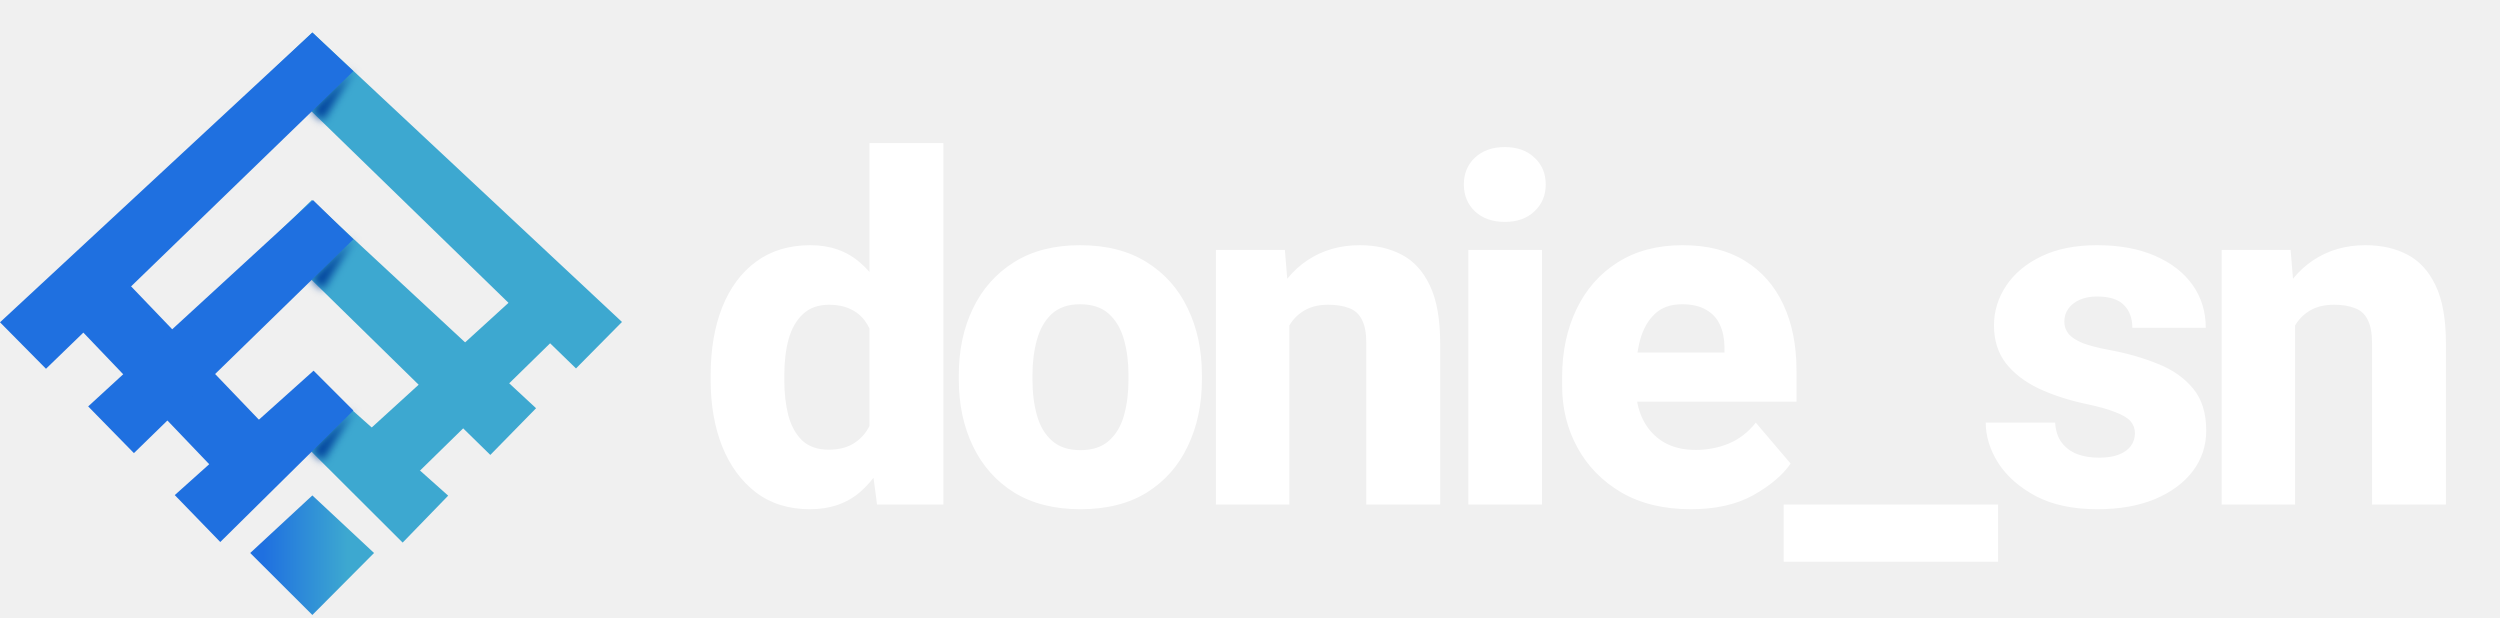
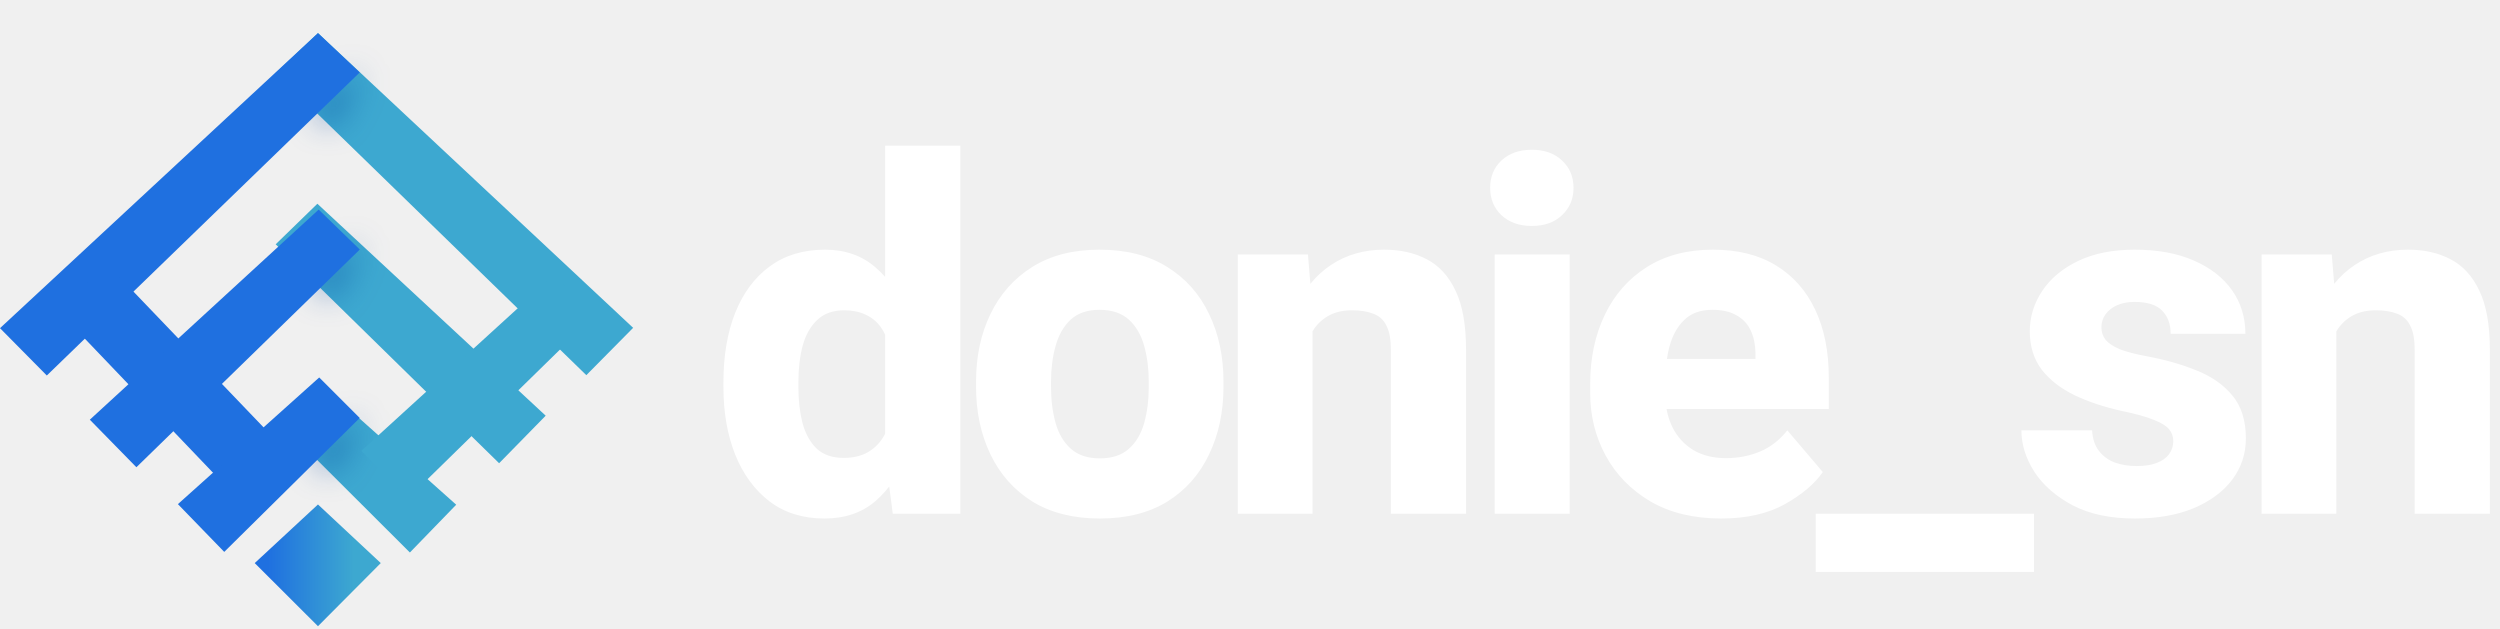
- <svg xmlns="http://www.w3.org/2000/svg" width="664" height="164" viewBox="0 0 664 164" fill="none">
-   <path d="M230.938 38H250.562V134H232.938L230.938 118.75V38ZM188.75 99.688C188.75 92.812 189.771 86.792 191.812 81.625C193.896 76.417 196.896 72.375 200.812 69.5C204.771 66.583 209.583 65.125 215.25 65.125C220.5 65.125 224.896 66.667 228.438 69.75C231.979 72.792 234.771 76.938 236.812 82.188C238.854 87.438 240.271 93.396 241.062 100.062V101.188C240.271 107.438 238.854 113.146 236.812 118.312C234.771 123.479 231.979 127.604 228.438 130.688C224.896 133.729 220.458 135.25 215.125 135.25C209.5 135.25 204.729 133.771 200.812 130.812C196.896 127.812 193.896 123.729 191.812 118.562C189.771 113.396 188.75 107.542 188.75 101V99.688ZM208.312 101C208.312 104.417 208.667 107.521 209.375 110.312C210.125 113.104 211.354 115.333 213.062 117C214.812 118.625 217.167 119.438 220.125 119.438C223 119.438 225.375 118.771 227.25 117.438C229.167 116.104 230.583 114.25 231.5 111.875C232.458 109.458 232.979 106.667 233.062 103.5V97.75C233.021 95.042 232.708 92.646 232.125 90.562C231.583 88.438 230.792 86.667 229.75 85.25C228.708 83.833 227.396 82.771 225.812 82.062C224.229 81.312 222.375 80.938 220.25 80.938C217.333 80.938 215 81.771 213.25 83.438C211.5 85.062 210.229 87.292 209.438 90.125C208.688 92.917 208.312 96.104 208.312 99.688V101ZM254.662 99.562C254.662 92.979 255.912 87.104 258.412 81.938C260.912 76.729 264.558 72.625 269.35 69.625C274.142 66.625 279.975 65.125 286.85 65.125C293.85 65.125 299.746 66.625 304.537 69.625C309.371 72.625 313.017 76.729 315.475 81.938C317.975 87.104 319.225 92.979 319.225 99.562V100.875C319.225 107.417 317.975 113.292 315.475 118.5C313.017 123.708 309.392 127.812 304.6 130.812C299.808 133.771 293.933 135.25 286.975 135.25C280.058 135.25 274.183 133.771 269.35 130.812C264.558 127.812 260.912 123.708 258.412 118.5C255.912 113.292 254.662 107.417 254.662 100.875V99.562ZM274.225 100.875C274.225 104.333 274.621 107.479 275.412 110.312C276.204 113.146 277.537 115.396 279.412 117.062C281.287 118.729 283.808 119.562 286.975 119.562C290.142 119.562 292.662 118.729 294.537 117.062C296.412 115.396 297.746 113.146 298.537 110.312C299.329 107.479 299.725 104.333 299.725 100.875V99.562C299.725 96.188 299.329 93.083 298.537 90.25C297.746 87.375 296.412 85.083 294.537 83.375C292.662 81.667 290.1 80.812 286.85 80.812C283.725 80.812 281.225 81.667 279.35 83.375C277.517 85.083 276.204 87.375 275.412 90.25C274.621 93.083 274.225 96.188 274.225 99.562V100.875ZM342.45 134H322.95V66.375H341.262L342.45 80.812V134ZM334.7 98.25C334.7 91.333 335.804 85.417 338.012 80.5C340.221 75.542 343.304 71.75 347.262 69.125C351.262 66.458 355.887 65.125 361.137 65.125C365.387 65.125 369.096 65.958 372.262 67.625C375.471 69.292 377.971 72.021 379.762 75.812C381.596 79.604 382.512 84.75 382.512 91.25V134H362.887V91.125C362.887 88.417 362.492 86.333 361.7 84.875C360.95 83.375 359.804 82.354 358.262 81.812C356.762 81.229 354.929 80.938 352.762 80.938C350.512 80.938 348.575 81.354 346.95 82.188C345.325 83.021 343.971 84.208 342.887 85.75C341.846 87.25 341.075 89.042 340.575 91.125C340.075 93.208 339.825 95.5 339.825 98L334.7 98.25ZM409.55 134H389.988V66.375H409.55V134ZM388.8 49C388.8 46.083 389.779 43.708 391.738 41.875C393.738 40 396.383 39.062 399.675 39.062C402.967 39.062 405.592 40 407.55 41.875C409.55 43.708 410.55 46.083 410.55 49C410.55 51.875 409.55 54.25 407.55 56.125C405.592 58 402.967 58.938 399.675 58.938C396.383 58.938 393.738 58 391.738 56.125C389.779 54.25 388.8 51.875 388.8 49ZM449.087 135.25C441.921 135.25 435.775 133.771 430.65 130.812C425.567 127.812 421.671 123.833 418.962 118.875C416.254 113.917 414.9 108.458 414.9 102.5V100.125C414.9 93.417 416.171 87.417 418.712 82.125C421.254 76.833 424.9 72.688 429.65 69.688C434.442 66.646 440.192 65.125 446.9 65.125C453.442 65.125 458.942 66.5 463.4 69.25C467.9 72 471.317 75.875 473.65 80.875C475.983 85.833 477.15 91.688 477.15 98.438V106.688H422.962V93.625H458.025V92.062C457.983 89.812 457.567 87.854 456.775 86.188C455.983 84.479 454.754 83.167 453.087 82.25C451.462 81.292 449.358 80.812 446.775 80.812C443.692 80.812 441.254 81.688 439.462 83.438C437.671 85.146 436.379 87.458 435.587 90.375C434.837 93.25 434.462 96.5 434.462 100.125V102.5C434.462 105.875 435.087 108.833 436.337 111.375C437.587 113.917 439.4 115.917 441.775 117.375C444.15 118.792 447.004 119.5 450.337 119.5C453.462 119.5 456.4 118.938 459.15 117.812C461.942 116.646 464.337 114.792 466.337 112.25L475.587 123.125C473.504 126.167 470.212 128.958 465.712 131.5C461.212 134 455.671 135.25 449.087 135.25ZM530.688 149.188H473.75V134H530.688V149.188ZM567.038 115.062C567.038 113.854 566.663 112.812 565.913 111.938C565.204 111.062 563.871 110.25 561.913 109.5C559.996 108.708 557.225 107.938 553.6 107.188C549.058 106.188 544.975 104.833 541.35 103.125C537.725 101.375 534.85 99.146 532.725 96.438C530.642 93.688 529.6 90.354 529.6 86.438C529.6 82.646 530.683 79.125 532.85 75.875C535.017 72.625 538.142 70.021 542.225 68.062C546.308 66.104 551.225 65.125 556.975 65.125C562.933 65.125 568.058 66.062 572.35 67.938C576.683 69.812 580.017 72.396 582.35 75.688C584.683 78.979 585.85 82.771 585.85 87.062H566.35C566.35 84.521 565.6 82.5 564.1 81C562.642 79.5 560.246 78.75 556.913 78.75C555.204 78.75 553.683 79.042 552.35 79.625C551.058 80.208 550.058 81 549.35 82C548.642 82.958 548.288 84.104 548.288 85.438C548.288 86.646 548.663 87.729 549.413 88.688C550.204 89.604 551.454 90.417 553.163 91.125C554.913 91.792 557.246 92.396 560.163 92.938C564.913 93.812 569.225 95.042 573.1 96.625C577.017 98.167 580.142 100.354 582.475 103.188C584.808 105.979 585.975 109.708 585.975 114.375C585.975 118.375 584.788 121.958 582.413 125.125C580.038 128.25 576.683 130.729 572.35 132.562C568.017 134.354 562.913 135.25 557.038 135.25C550.621 135.25 545.204 134.104 540.788 131.812C536.413 129.479 533.079 126.562 530.788 123.062C528.538 119.521 527.413 115.917 527.413 112.25H545.85C545.975 114.417 546.558 116.188 547.6 117.562C548.642 118.938 550.017 119.958 551.725 120.625C553.433 121.25 555.35 121.562 557.475 121.562C559.6 121.562 561.35 121.292 562.725 120.75C564.142 120.208 565.204 119.458 565.913 118.5C566.663 117.5 567.038 116.354 567.038 115.062ZM609.575 134H590.075V66.375H608.388L609.575 80.812V134ZM601.825 98.25C601.825 91.333 602.929 85.417 605.138 80.5C607.346 75.542 610.429 71.75 614.388 69.125C618.388 66.458 623.013 65.125 628.263 65.125C632.513 65.125 636.221 65.958 639.388 67.625C642.596 69.292 645.096 72.021 646.888 75.812C648.721 79.604 649.638 84.75 649.638 91.25V134H630.013V91.125C630.013 88.417 629.617 86.333 628.825 84.875C628.075 83.375 626.929 82.354 625.388 81.812C623.888 81.229 622.054 80.938 619.888 80.938C617.638 80.938 615.7 81.354 614.075 82.188C612.45 83.021 611.096 84.208 610.013 85.75C608.971 87.25 608.2 89.042 607.7 91.125C607.2 93.208 606.95 95.5 606.95 98L601.825 98.25Z" fill="white" />
-   <path d="M82.962 131.584L99.346 146.873L82.962 163.338L66.457 146.873L82.962 131.584Z" fill="url(#paint0_linear_93_2)" />
-   <path d="M82.965 8.635L165.196 85.512L152.983 97.857L71.927 19.063L82.965 8.635Z" fill="#3DA8D0" />
-   <g filter="url(#filter0_f_93_2)">
-     <path d="M85.776 32.085L93.891 18.578L82.686 29.384L85.776 32.085Z" fill="#01429C" />
+ <svg xmlns="http://www.w3.org/2000/svg" width="167" height="42" viewBox="0 0 167 42" fill="none">
+   <g clip-path="url(#clip0_1_1167)">
+     <path d="M59.126 9.732H64.15V34.317H59.638L59.126 30.412V9.732ZM48.325 25.53C48.325 23.769 48.586 22.227 49.108 20.904C49.642 19.57 50.41 18.535 51.413 17.799C52.426 17.052 53.658 16.678 55.109 16.678C56.453 16.678 57.579 17.073 58.486 17.863C59.392 18.642 60.107 19.703 60.63 21.048C61.152 22.392 61.515 23.918 61.718 25.626V25.914C61.515 27.515 61.152 28.976 60.63 30.299C60.107 31.623 59.392 32.679 58.486 33.469C57.579 34.248 56.443 34.637 55.077 34.637C53.637 34.637 52.416 34.258 51.413 33.501C50.41 32.732 49.642 31.687 49.108 30.363C48.586 29.04 48.325 27.541 48.325 25.866V25.53ZM53.333 25.866C53.333 26.741 53.424 27.536 53.605 28.251C53.797 28.966 54.112 29.537 54.549 29.963C54.997 30.38 55.6 30.588 56.357 30.588C57.093 30.588 57.701 30.417 58.181 30.076C58.672 29.734 59.035 29.259 59.27 28.651C59.515 28.032 59.648 27.317 59.669 26.506V25.034C59.659 24.34 59.579 23.726 59.43 23.193C59.291 22.649 59.088 22.195 58.822 21.832C58.555 21.47 58.219 21.197 57.813 21.016C57.408 20.824 56.933 20.728 56.389 20.728C55.642 20.728 55.045 20.941 54.597 21.368C54.149 21.784 53.824 22.355 53.621 23.081C53.429 23.796 53.333 24.612 53.333 25.53V25.866ZM65.2 25.498C65.2 23.812 65.52 22.307 66.16 20.984C66.8 19.65 67.733 18.599 68.96 17.831C70.187 17.062 71.68 16.678 73.441 16.678C75.233 16.678 76.742 17.062 77.969 17.831C79.206 18.599 80.14 19.65 80.769 20.984C81.409 22.307 81.729 23.812 81.729 25.498V25.834C81.729 27.509 81.409 29.014 80.769 30.348C80.14 31.681 79.212 32.732 77.985 33.501C76.758 34.258 75.254 34.637 73.472 34.637C71.702 34.637 70.197 34.258 68.96 33.501C67.733 32.732 66.8 31.681 66.16 30.348C65.52 29.014 65.2 27.509 65.2 25.834V25.498ZM70.208 25.834C70.208 26.719 70.31 27.525 70.512 28.251C70.715 28.976 71.056 29.553 71.536 29.979C72.016 30.406 72.662 30.619 73.472 30.619C74.283 30.619 74.928 30.406 75.409 29.979C75.889 29.553 76.23 28.976 76.433 28.251C76.635 27.525 76.737 26.719 76.737 25.834V25.498C76.737 24.633 76.635 23.838 76.433 23.113C76.23 22.377 75.889 21.79 75.409 21.352C74.928 20.915 74.273 20.696 73.441 20.696C72.64 20.696 72 20.915 71.52 21.352C71.051 21.79 70.715 22.377 70.512 23.113C70.31 23.838 70.208 24.633 70.208 25.498V25.834ZM87.675 34.317H82.683V16.998H87.371L87.675 20.696V34.317ZM85.691 25.162C85.691 23.39 85.974 21.875 86.539 20.616C87.105 19.346 87.894 18.375 88.907 17.703C89.931 17.02 91.116 16.678 92.46 16.678C93.548 16.678 94.497 16.892 95.308 17.319C96.13 17.745 96.77 18.444 97.228 19.415C97.698 20.386 97.932 21.704 97.932 23.369V34.317H92.908V23.337C92.908 22.643 92.807 22.11 92.604 21.736C92.412 21.352 92.118 21.091 91.724 20.952C91.34 20.803 90.87 20.728 90.316 20.728C89.74 20.728 89.244 20.835 88.828 21.048C88.412 21.261 88.065 21.566 87.787 21.96C87.521 22.345 87.323 22.803 87.195 23.337C87.067 23.87 87.003 24.457 87.003 25.098L85.691 25.162ZM104.855 34.317H99.846V16.998H104.855V34.317ZM99.542 12.549C99.542 11.802 99.793 11.194 100.294 10.724C100.806 10.244 101.484 10.004 102.326 10.004C103.169 10.004 103.841 10.244 104.343 10.724C104.855 11.194 105.111 11.802 105.111 12.549C105.111 13.285 104.855 13.893 104.343 14.373C103.841 14.854 103.169 15.094 102.326 15.094C101.484 15.094 100.806 14.854 100.294 14.373C99.793 13.893 99.542 13.285 99.542 12.549ZM114.977 34.637C113.142 34.637 111.569 34.258 110.257 33.501C108.955 32.732 107.958 31.713 107.264 30.444C106.571 29.174 106.224 27.776 106.224 26.25V25.642C106.224 23.924 106.55 22.387 107.2 21.032C107.851 19.677 108.785 18.615 110.001 17.847C111.228 17.068 112.7 16.678 114.417 16.678C116.092 16.678 117.5 17.03 118.642 17.735C119.794 18.439 120.668 19.431 121.266 20.712C121.863 21.982 122.162 23.481 122.162 25.21V27.323H108.288V23.977H117.265V23.577C117.255 23.001 117.148 22.499 116.945 22.072C116.743 21.635 116.428 21.299 116.001 21.064C115.585 20.819 115.046 20.696 114.385 20.696C113.596 20.696 112.972 20.92 112.513 21.368C112.054 21.806 111.724 22.398 111.521 23.145C111.329 23.881 111.233 24.713 111.233 25.642V26.25C111.233 27.114 111.393 27.872 111.713 28.523C112.033 29.174 112.497 29.686 113.105 30.059C113.713 30.422 114.444 30.604 115.297 30.604C116.097 30.604 116.849 30.46 117.553 30.171C118.268 29.873 118.881 29.398 119.393 28.747L121.762 31.532C121.228 32.311 120.386 33.026 119.233 33.677C118.081 34.317 116.663 34.637 114.977 34.637ZM135.869 38.207H121.291V34.317H135.869V38.207ZM145.175 29.467C145.175 29.158 145.079 28.891 144.887 28.667C144.706 28.443 144.365 28.235 143.863 28.043C143.372 27.84 142.663 27.643 141.735 27.451C140.572 27.195 139.527 26.848 138.599 26.41C137.671 25.962 136.934 25.391 136.39 24.697C135.857 23.993 135.59 23.14 135.59 22.136C135.59 21.165 135.868 20.264 136.422 19.431C136.977 18.599 137.777 17.932 138.823 17.431C139.868 16.929 141.127 16.678 142.599 16.678C144.124 16.678 145.437 16.918 146.535 17.399C147.645 17.879 148.498 18.54 149.096 19.383C149.693 20.226 149.992 21.197 149.992 22.297H144.999C144.999 21.646 144.807 21.128 144.423 20.744C144.05 20.36 143.436 20.168 142.583 20.168C142.146 20.168 141.756 20.242 141.415 20.392C141.084 20.541 140.828 20.744 140.647 21C140.466 21.245 140.375 21.539 140.375 21.88C140.375 22.19 140.471 22.467 140.663 22.713C140.865 22.947 141.185 23.155 141.623 23.337C142.071 23.508 142.668 23.662 143.415 23.801C144.631 24.025 145.735 24.34 146.727 24.745C147.73 25.14 148.53 25.7 149.128 26.426C149.725 27.141 150.024 28.096 150.024 29.291C150.024 30.316 149.72 31.233 149.112 32.044C148.504 32.844 147.645 33.479 146.535 33.949C145.426 34.408 144.119 34.637 142.615 34.637C140.972 34.637 139.585 34.344 138.455 33.757C137.335 33.159 136.481 32.412 135.894 31.516C135.318 30.609 135.03 29.686 135.03 28.747H139.751C139.783 29.302 139.932 29.755 140.199 30.107C140.466 30.46 140.818 30.721 141.255 30.892C141.692 31.052 142.183 31.132 142.727 31.132C143.271 31.132 143.719 31.063 144.071 30.924C144.434 30.785 144.706 30.593 144.887 30.348C145.079 30.091 145.175 29.798 145.175 29.467ZM156.066 34.317H151.073V16.998H155.762L156.066 20.696V34.317ZM154.082 25.162C154.082 23.39 154.364 21.875 154.93 20.616C155.495 19.346 156.285 18.375 157.298 17.703C158.322 17.02 159.506 16.678 160.85 16.678C161.939 16.678 162.888 16.892 163.699 17.319C164.52 17.745 165.16 18.444 165.619 19.415C166.088 20.386 166.323 21.704 166.323 23.369V34.317H161.298V23.337C161.298 22.643 161.197 22.11 160.994 21.736C160.802 21.352 160.509 21.091 160.114 20.952C159.73 20.803 159.261 20.728 158.706 20.728C158.13 20.728 157.634 20.835 157.218 21.048C156.802 21.261 156.455 21.566 156.178 21.96C155.911 22.345 155.714 22.803 155.586 23.337C155.458 23.87 155.394 24.457 155.394 25.098L154.082 25.162Z" fill="white" />
+     <path d="M21.24 33.698L25.435 37.614L21.24 41.831L17.015 37.614L21.24 33.698Z" fill="url(#paint0_linear_1_1167)" />
+     <path d="M21.241 2.211L42.294 21.899L39.167 25.061L18.415 4.882L21.241 2.211Z" fill="#3DA8D0" />
+     <g filter="url(#filter0_f_1_1167)">
+       <path d="M21.961 8.217L24.038 4.758L21.169 7.525L21.961 8.217Z" fill="#01429C" />
+     </g>
+     <path d="M21.241 2.211L0 21.922L3.127 25.084L24.029 4.841L21.241 2.211Z" fill="#1F70E0" />
+     <path d="M7.64 18.149L3.166 20.006L16.99 34.466L19.555 30.581L7.64 18.149Z" fill="#1F70E0" />
+     <path d="M21.169 25.414L30.475 33.715L27.38 36.907L18.415 27.962L21.169 25.414Z" fill="#3DA8D0" />
+     <g filter="url(#filter1_f_1_1167)">
+       <path d="M21.961 31.344L24.038 27.885L21.169 30.652L21.961 31.344Z" fill="#01429C" />
+     </g>
+     <path d="M21.323 25.214L11.884 33.676L14.979 36.867L24.029 27.921L21.323 25.214Z" fill="#1F70E0" />
+     <path d="M21.201 13.61L36.452 27.768L33.341 30.944L18.415 16.319L21.201 13.61Z" fill="#3DA8D0" />
+     <g filter="url(#filter2_f_1_1167)">
+       <path d="M21.961 19.681L24.038 16.222L21.169 18.99L21.961 19.681Z" fill="#01429C" />
+     </g>
+     <path d="M21.287 14L6 28.036L9.111 31.212L24.034 16.669L21.287 14Z" fill="#1F70E0" />
+     <path d="M37.028 18.365L24.137 30.117L27.241 33.3L39.758 21.049L37.028 18.365Z" fill="#3DA8D0" />
  </g>
-   <path d="M82.965 8.635L-1.60737e-05 85.602L12.213 97.947L93.856 18.901L82.965 8.635Z" fill="#1F70E0" />
-   <path d="M29.84 70.866L12.364 78.118L66.36 134.581L76.379 119.413L29.84 70.866Z" fill="#1F70E0" />
-   <path d="M82.686 99.235L119.033 131.647L106.944 144.111L71.927 109.187L82.686 99.235Z" fill="#3DA8D0" />
-   <g filter="url(#filter1_f_93_2)">
-     <path d="M85.776 122.391L93.891 108.884L82.686 119.689L85.776 122.391Z" fill="#01429C" />
-   </g>
-   <path d="M83.284 98.454L46.416 131.496L58.505 143.959L93.856 109.025L83.284 98.454Z" fill="#1F70E0" />
-   <path d="M82.808 53.142L142.378 108.426L130.226 120.829L71.927 63.72L82.808 53.142Z" fill="#3DA8D0" />
-   <g filter="url(#filter2_f_93_2)">
-     <path d="M85.776 76.852L93.891 63.344L82.686 74.15L85.776 76.852Z" fill="#01429C" />
-   </g>
-   <path d="M83.126 53.138L23.418 107.944L35.569 120.348L93.856 63.558L83.126 53.138Z" fill="#1F70E0" />
-   <path d="M144.627 71.71L94.277 117.599L106.402 130.028L155.291 82.192L144.627 71.71Z" fill="#3DA8D0" />
  <defs>
-     <filter id="filter0_f_93_2" x="80.486" y="16.378" width="15.605" height="17.907" filterUnits="userSpaceOnUse" color-interpolation-filters="sRGB">
+     <filter id="filter0_f_1_1167" x="18.97" y="2.558" width="7.269" height="7.859" filterUnits="userSpaceOnUse" color-interpolation-filters="sRGB">
      <feFlood flood-opacity="0" result="BackgroundImageFix" />
      <feBlend mode="normal" in="SourceGraphic" in2="BackgroundImageFix" result="shape" />
-       <feGaussianBlur stdDeviation="1.1" result="effect1_foregroundBlur_93_2" />
+       <feGaussianBlur stdDeviation="1.1" result="effect1_foregroundBlur_1_1167" />
    </filter>
-     <filter id="filter1_f_93_2" x="80.486" y="106.684" width="15.605" height="17.907" filterUnits="userSpaceOnUse" color-interpolation-filters="sRGB">
+     <filter id="filter1_f_1_1167" x="18.97" y="25.685" width="7.269" height="7.859" filterUnits="userSpaceOnUse" color-interpolation-filters="sRGB">
      <feFlood flood-opacity="0" result="BackgroundImageFix" />
      <feBlend mode="normal" in="SourceGraphic" in2="BackgroundImageFix" result="shape" />
-       <feGaussianBlur stdDeviation="1.1" result="effect1_foregroundBlur_93_2" />
+       <feGaussianBlur stdDeviation="1.1" result="effect1_foregroundBlur_1_1167" />
    </filter>
-     <filter id="filter2_f_93_2" x="80.486" y="61.145" width="15.605" height="17.907" filterUnits="userSpaceOnUse" color-interpolation-filters="sRGB">
+     <filter id="filter2_f_1_1167" x="18.97" y="14.022" width="7.269" height="7.859" filterUnits="userSpaceOnUse" color-interpolation-filters="sRGB">
      <feFlood flood-opacity="0" result="BackgroundImageFix" />
      <feBlend mode="normal" in="SourceGraphic" in2="BackgroundImageFix" result="shape" />
-       <feGaussianBlur stdDeviation="1.1" result="effect1_foregroundBlur_93_2" />
+       <feGaussianBlur stdDeviation="1.1" result="effect1_foregroundBlur_1_1167" />
    </filter>
-     <linearGradient id="paint0_linear_93_2" x1="69.935" y1="147.476" x2="92.345" y2="147.476" gradientUnits="userSpaceOnUse">
+     <linearGradient id="paint0_linear_1_1167" x1="17.905" y1="37.768" x2="23.642" y2="37.768" gradientUnits="userSpaceOnUse">
      <stop stop-color="#1F70E0" />
      <stop offset="1" stop-color="#3DA8D0" />
    </linearGradient>
+     <clipPath id="clip0_1_1167">
+       <rect width="170" height="42" fill="white" />
+     </clipPath>
  </defs>
</svg>
